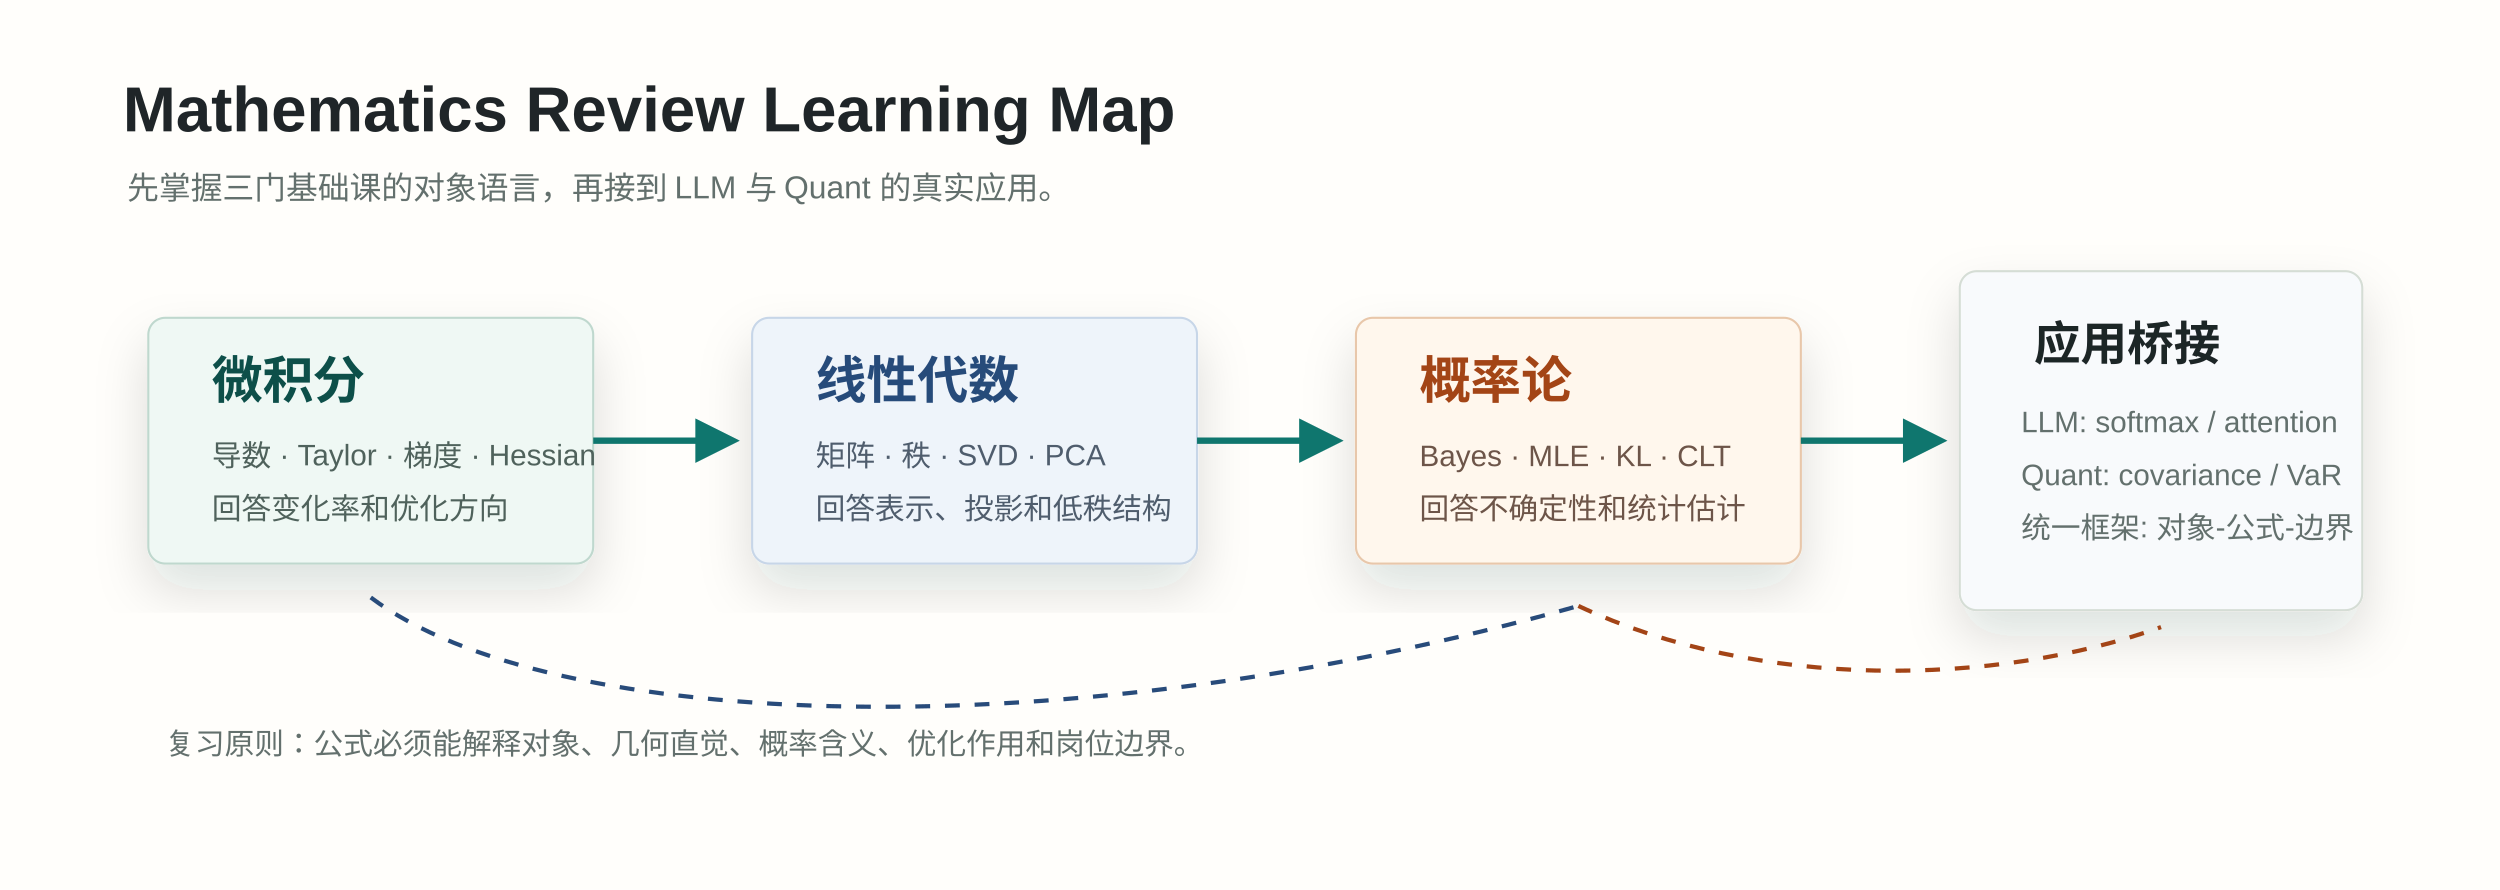
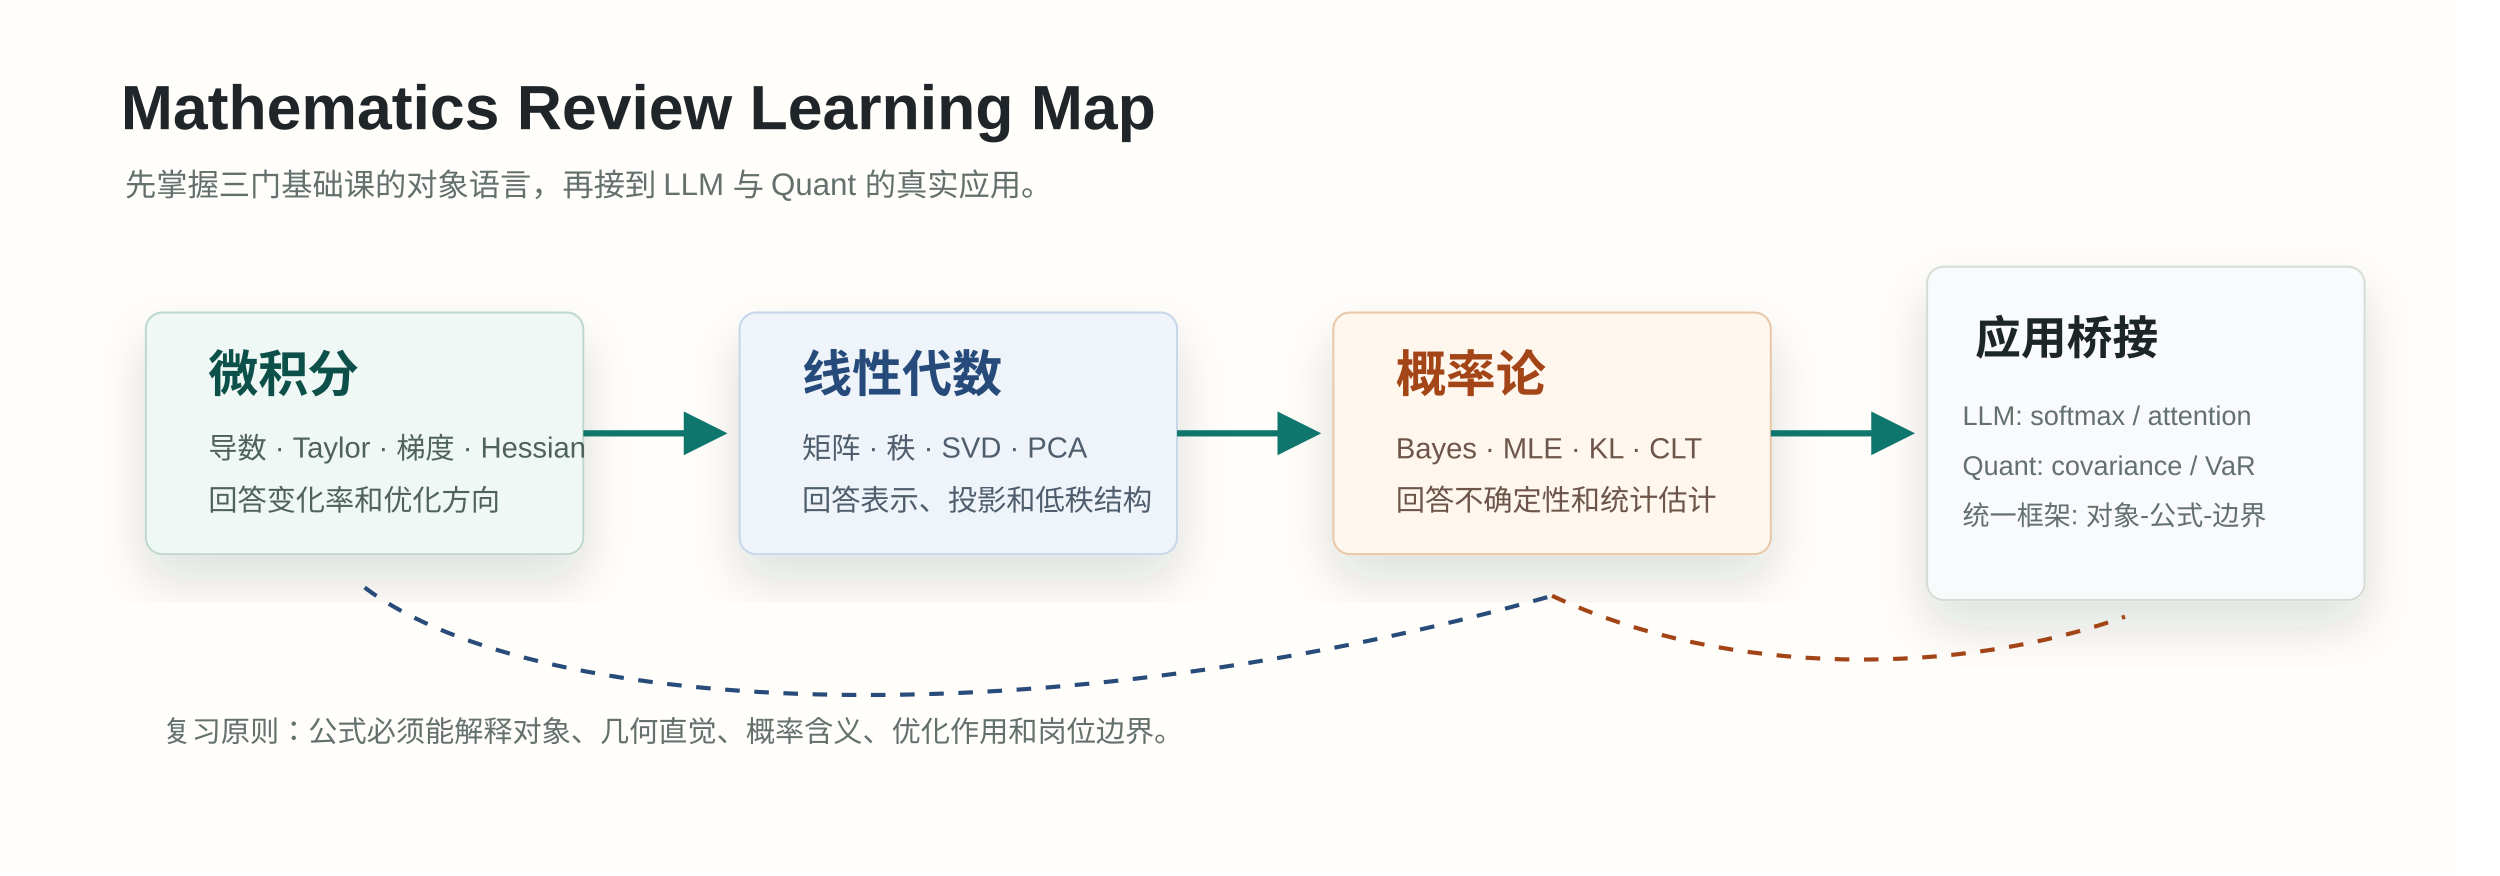
- <svg xmlns="http://www.w3.org/2000/svg" viewBox="0 0 1180 420" role="img" aria-labelledby="title desc">
+ <svg xmlns="http://www.w3.org/2000/svg" viewBox="0 0 1200 420" role="img" aria-labelledby="title desc">
  <rect width="1180" height="420" fill="#fffefb" />
  <defs>
    <marker id="arrow" viewBox="0 0 10 10" refX="8" refY="5" markerWidth="7" markerHeight="7" orient="auto-start-reverse">
      <path d="M 0 0 L 10 5 L 0 10 z" fill="#0f766e" />
    </marker>
    <filter id="shadow" x="-20%" y="-20%" width="140%" height="140%">
      <feDropShadow dx="0" dy="12" stdDeviation="12" flood-color="#1f2528" flood-opacity="0.14" />
    </filter>
  </defs>
  <text x="58" y="62" font-family="PingFang SC, Arial" font-size="30" font-weight="800" fill="#1f2528">Mathematics Review Learning Map</text>
  <text x="60" y="94" font-family="PingFang SC, Arial" font-size="15" fill="#63706d">先掌握三门基础课的对象语言，再接到 LLM 与 Quant 的真实应用。</text>
  <g filter="url(#shadow)">
    <rect x="70" y="150" width="210" height="116" rx="8" fill="#eff8f4" stroke="#bfd8ce" />
    <text x="100" y="188" font-family="PingFang SC, Arial" font-size="24" font-weight="800" fill="#0b4f4a">微积分</text>
    <text x="100" y="220" font-family="PingFang SC, Arial" font-size="14" fill="#4f625b">导数 · Taylor · 梯度 · Hessian</text>
    <text x="100" y="245" font-family="PingFang SC, Arial" font-size="14" fill="#4f625b">回答变化率和优化方向</text>
  </g>
  <g filter="url(#shadow)">
    <rect x="355" y="150" width="210" height="116" rx="8" fill="#eef4fa" stroke="#c7d6e8" />
    <text x="385" y="188" font-family="PingFang SC, Arial" font-size="24" font-weight="800" fill="#284b7a">线性代数</text>
    <text x="385" y="220" font-family="PingFang SC, Arial" font-size="14" fill="#4f5d6d">矩阵 · 秩 · SVD · PCA</text>
    <text x="385" y="245" font-family="PingFang SC, Arial" font-size="14" fill="#4f5d6d">回答表示、投影和低秩结构</text>
  </g>
  <g filter="url(#shadow)">
    <rect x="640" y="150" width="210" height="116" rx="8" fill="#fff7ed" stroke="#e8c7aa" />
    <text x="670" y="188" font-family="PingFang SC, Arial" font-size="24" font-weight="800" fill="#a34416">概率论</text>
    <text x="670" y="220" font-family="PingFang SC, Arial" font-size="14" fill="#6d5548">Bayes · MLE · KL · CLT</text>
    <text x="670" y="245" font-family="PingFang SC, Arial" font-size="14" fill="#6d5548">回答不确定性和统计估计</text>
  </g>
  <g filter="url(#shadow)">
-     <rect x="925" y="128" width="190" height="160" rx="8" fill="#f8fafc" stroke="#d5ddd5" />
-     <text x="960" y="170" font-family="PingFang SC, Arial" font-size="22" font-weight="800" fill="#1f2528">应用桥接</text>
-     <text x="954" y="204" font-family="PingFang SC, Arial" font-size="14" fill="#63706d">LLM: softmax / attention</text>
-     <text x="954" y="229" font-family="PingFang SC, Arial" font-size="14" fill="#63706d">Quant: covariance / VaR</text>
-     <text x="954" y="254" font-family="PingFang SC, Arial" font-size="14" fill="#63706d">统一框架: 对象-公式-边界</text>
+     <rect x="925" y="128" width="210" height="160" rx="8" fill="#f8fafc" stroke="#d5ddd5" />
+     <text x="948" y="170" font-family="PingFang SC, Arial" font-size="22" font-weight="800" fill="#1f2528">应用桥接</text>
+     <text x="942" y="204" font-family="PingFang SC, Arial" font-size="13" fill="#63706d">LLM: softmax / attention</text>
+     <text x="942" y="228" font-family="PingFang SC, Arial" font-size="13" fill="#63706d">Quant: covariance / VaR</text>
+     <text x="942" y="252" font-family="PingFang SC, Arial" font-size="13" fill="#63706d">统一框架: 对象-公式-边界</text>
  </g>
  <path d="M280 208 H345" stroke="#0f766e" stroke-width="3" marker-end="url(#arrow)" />
  <path d="M565 208 H630" stroke="#0f766e" stroke-width="3" marker-end="url(#arrow)" />
  <path d="M850 208 H915" stroke="#0f766e" stroke-width="3" marker-end="url(#arrow)" />
  <path d="M175 282 C260 346 505 354 745 286" fill="none" stroke="#284b7a" stroke-width="2" stroke-dasharray="7 7" />
  <path d="M745 286 C830 326 942 324 1020 296" fill="none" stroke="#a34416" stroke-width="2" stroke-dasharray="7 7" />
  <text x="78" y="356" font-family="PingFang SC, Arial" font-size="14" fill="#63706d">复习原则：公式必须能解释对象、几何直觉、概率含义、优化作用和岗位边界。</text>
</svg>
